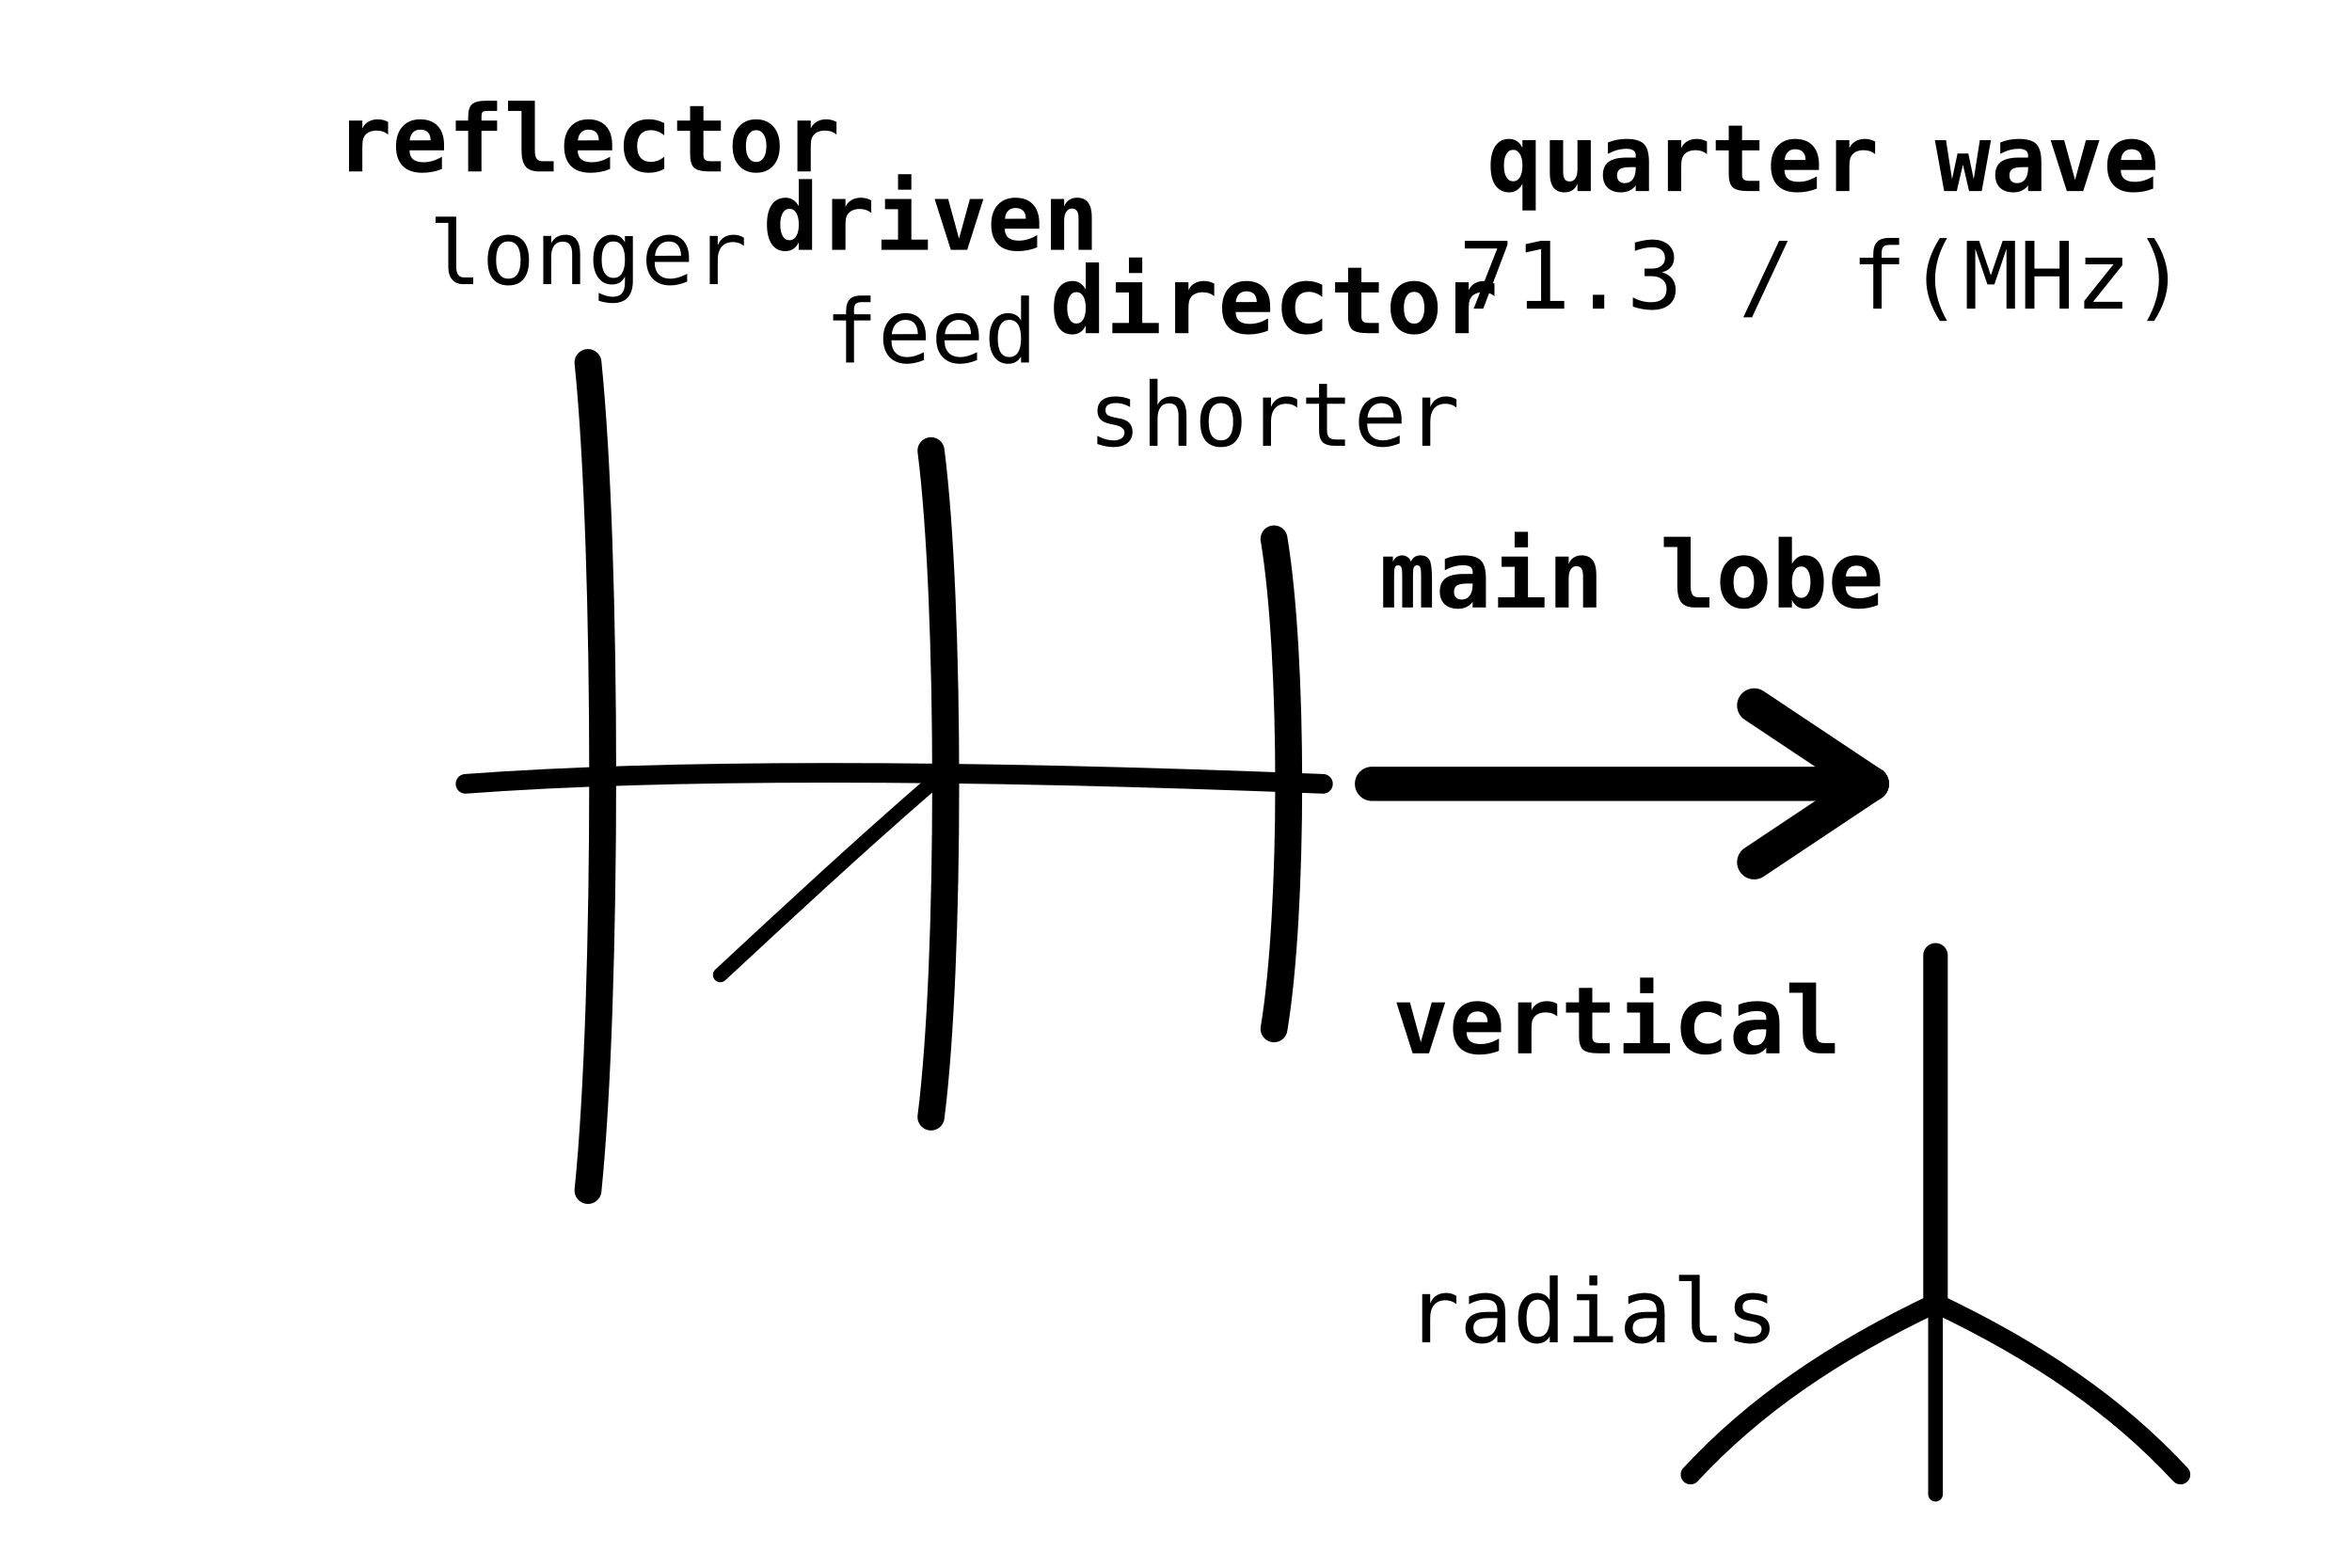
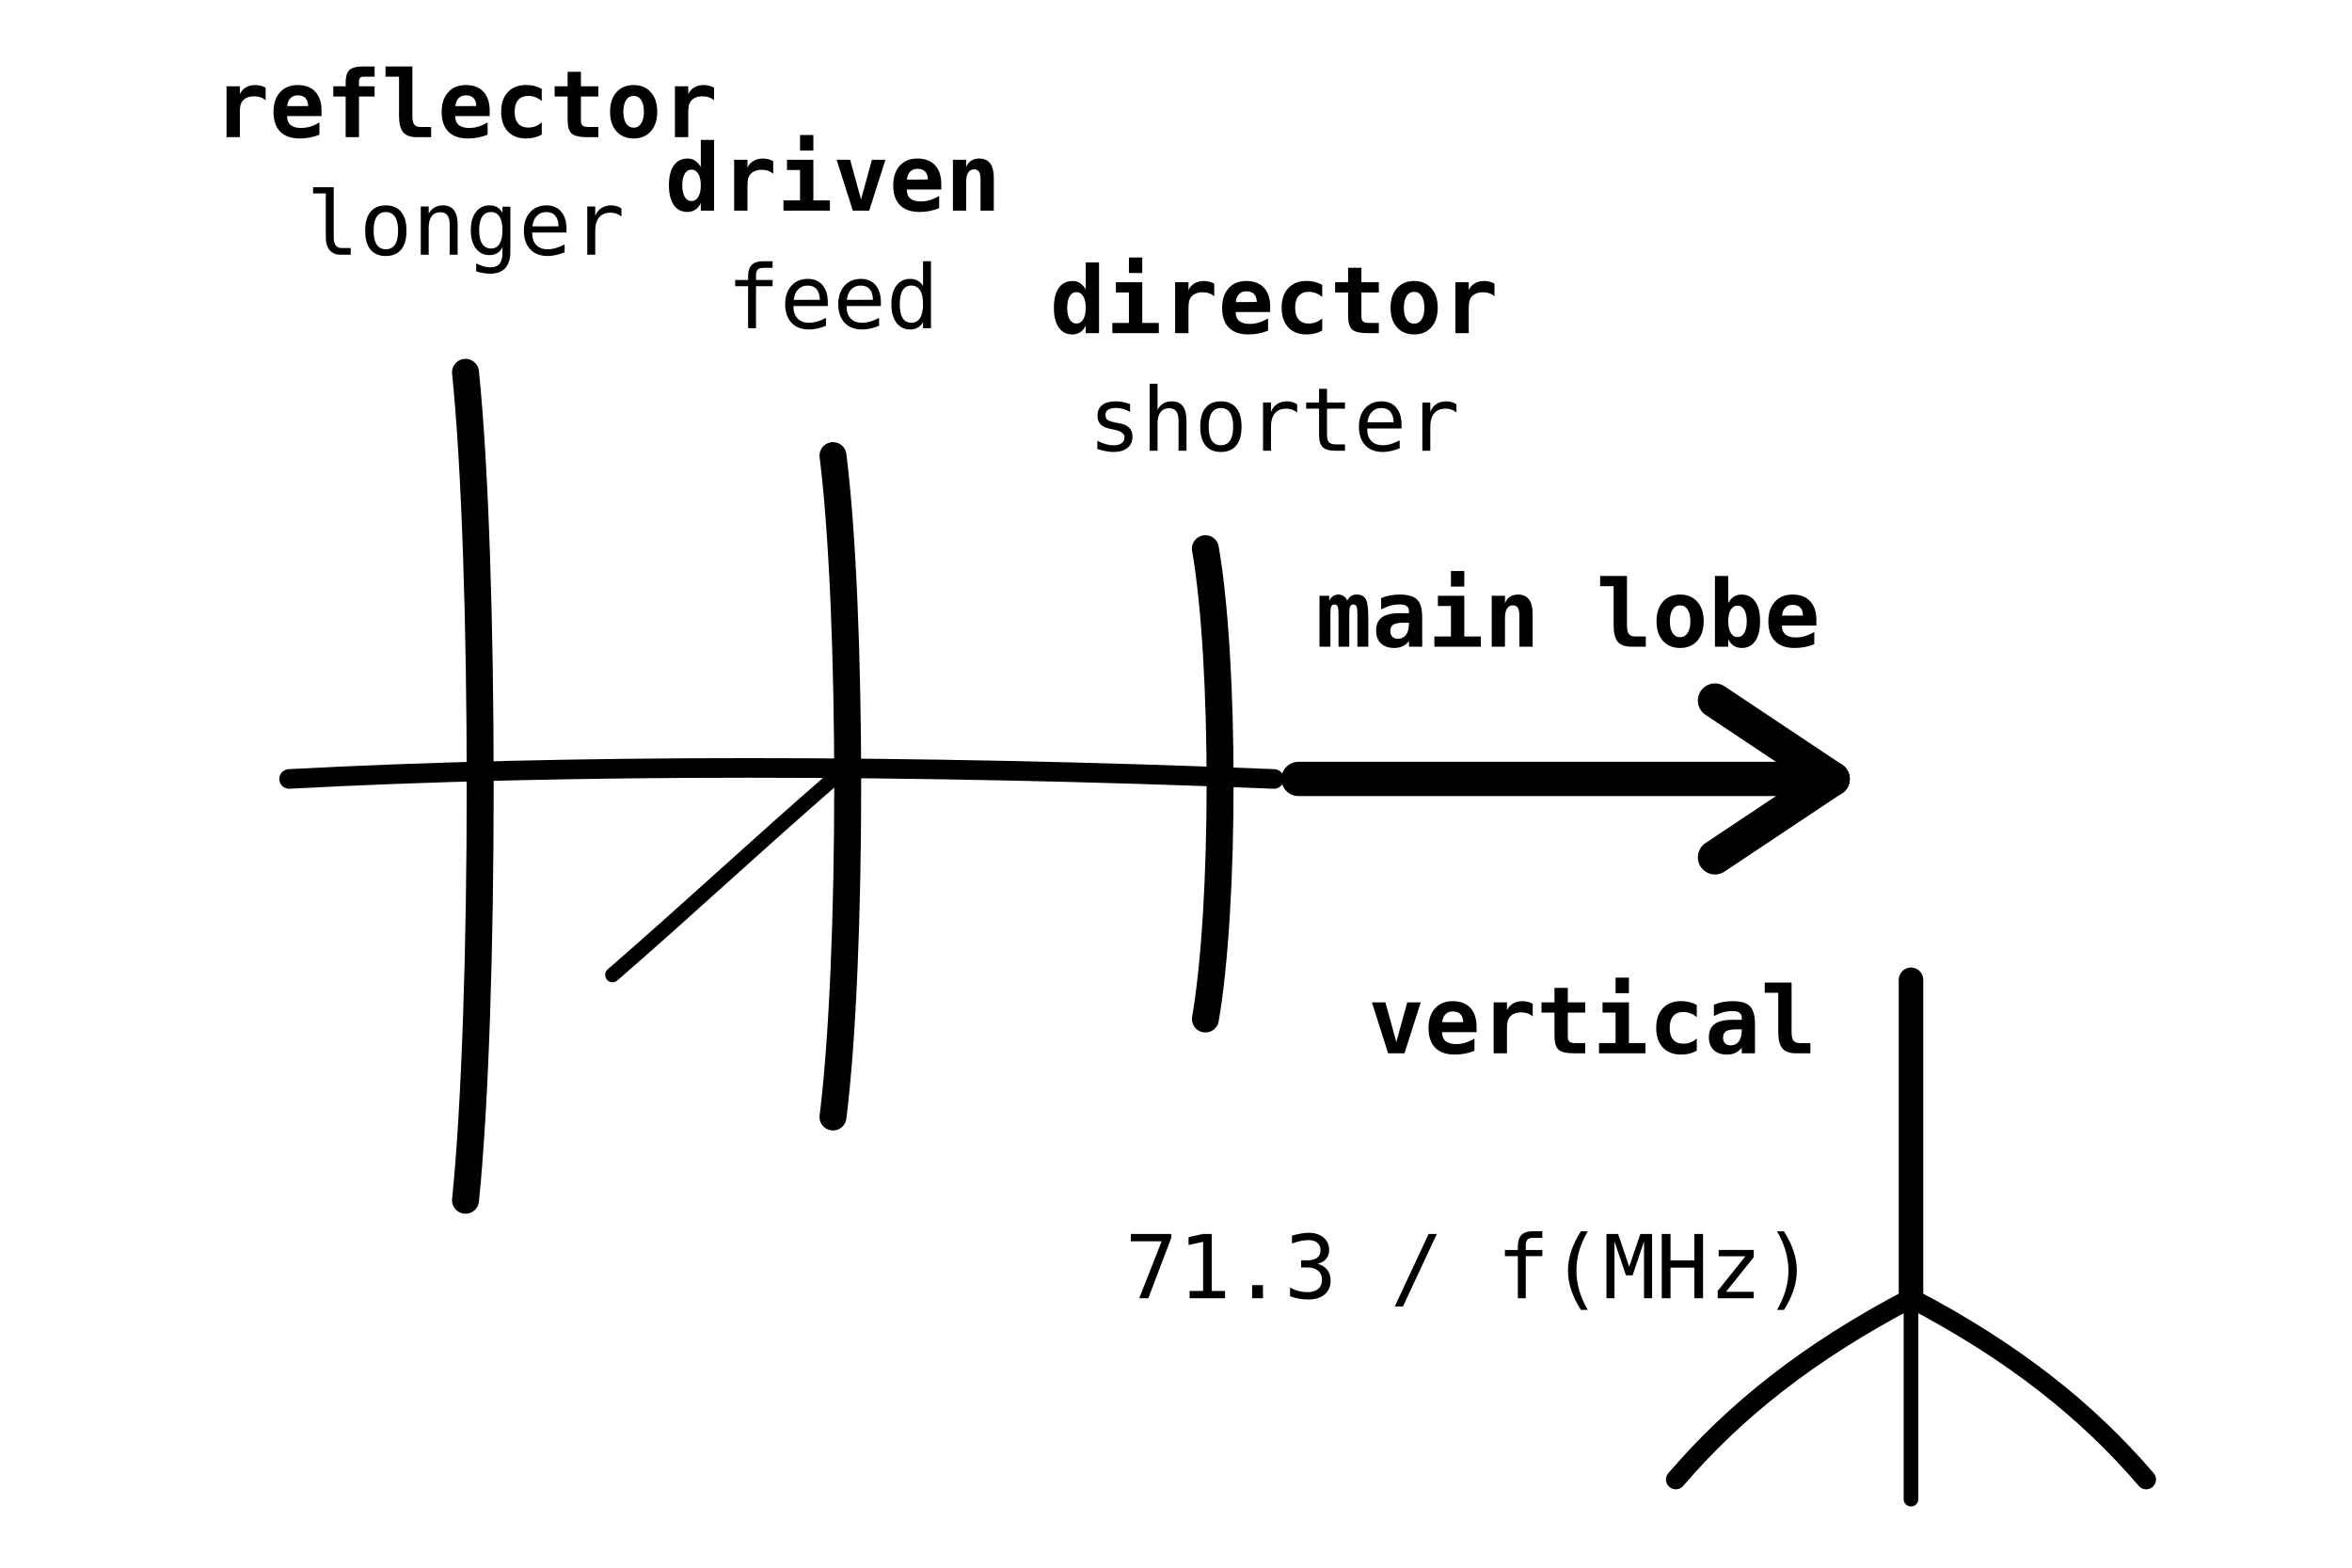
<svg xmlns="http://www.w3.org/2000/svg" id="yagi-vertical-length" viewBox="0 0 960 640" role="img">
  <g fill="none" stroke="currentColor" stroke-linecap="round" stroke-linejoin="round">
-     <path d="M190 320 C270 314 390 314 540 320" stroke-width="8" />
-     <path d="M240 148 C248 226 248 408 240 486" stroke-width="11" />
-     <path d="M380 184 C388 246 388 394 380 456" stroke-width="11" />
-     <path d="M520 220 C528 268 528 372 520 420" stroke-width="11" />
-     <path d="M380 320 C350 346 322 372 294 398" stroke-width="6" />
-     <path d="M560 320 C622 320 694 320 764 320" stroke-width="14" />
-     <path d="M764 320 L716 288" stroke-width="14" />
-     <path d="M764 320 L716 352" stroke-width="14" />
-     <path d="M790 390 C790 424 790 484 790 532" stroke-width="10" />
-     <path d="M790 532 C748 552 716 574 690 602" stroke-width="8" />
-     <path d="M790 532 C832 552 864 574 890 602" stroke-width="8" />
-     <path d="M790 532 C790 560 790 586 790 610" stroke-width="6" />
+     <path d="M118 318 C230 312 372 312 520 318" stroke-width="8" />
+     <path d="M190 152 C198 230 198 412 190 490" stroke-width="11" />
+     <path d="M340 186 C348 250 348 392 340 456" stroke-width="11" />
+     <path d="M492 224 C500 270 500 370 492 416" stroke-width="11" />
+     <path d="M340 318 C310 344 280 372 250 398" stroke-width="6" />
+     <path d="M530 318 C596 318 672 318 748 318" stroke-width="14" />
+     <path d="M748 318 L700 286" stroke-width="14" />
+     <path d="M748 318 L700 350" stroke-width="14" />
+     <path d="M780 400 C780 438 780 488 780 530" stroke-width="10" />
+     <path d="M780 530 C738 552 708 576 684 604" stroke-width="8" />
+     <path d="M780 530 C822 552 852 576 876 604" stroke-width="8" />
+     <path d="M780 530 C780 558 780 586 780 612" stroke-width="6" />
  </g>
  <g fill="currentColor" font-family="ui-monospace, SFMono-Regular, Menlo, Consolas, monospace" text-anchor="middle">
-     <text x="240" y="70" font-size="38" font-weight="700">reflector</text>
-     <text x="240" y="116" font-size="36">longer</text>
-     <text x="380" y="102" font-size="38" font-weight="700">driven</text>
-     <text x="380" y="148" font-size="36">feed</text>
+     <text x="190" y="56" font-size="38" font-weight="700">reflector</text>
+     <text x="190" y="104" font-size="36">longer</text>
+     <text x="340" y="86" font-size="38" font-weight="700">driven</text>
+     <text x="340" y="134" font-size="36">feed</text>
    <text x="520" y="136" font-size="38" font-weight="700">director</text>
-     <text x="520" y="182" font-size="36">shorter</text>
-     <text x="666" y="248" font-size="38" font-weight="700">main lobe</text>
-     <text x="660" y="430" font-size="38" font-weight="700">vertical</text>
-     <text x="650" y="548" font-size="36">radials</text>
-     <text x="744" y="78" font-size="38" font-weight="700">quarter wave</text>
-     <text x="744" y="126" font-size="38">71.3 / f(MHz)</text>
+     <text x="520" y="184" font-size="36">shorter</text>
+     <text x="640" y="264" font-size="38" font-weight="700">main lobe</text>
+     <text x="650" y="430" font-size="38" font-weight="700">vertical</text>
+     <text x="600" y="530" font-size="36">71.3 / f(MHz)</text>
  </g>
</svg>
